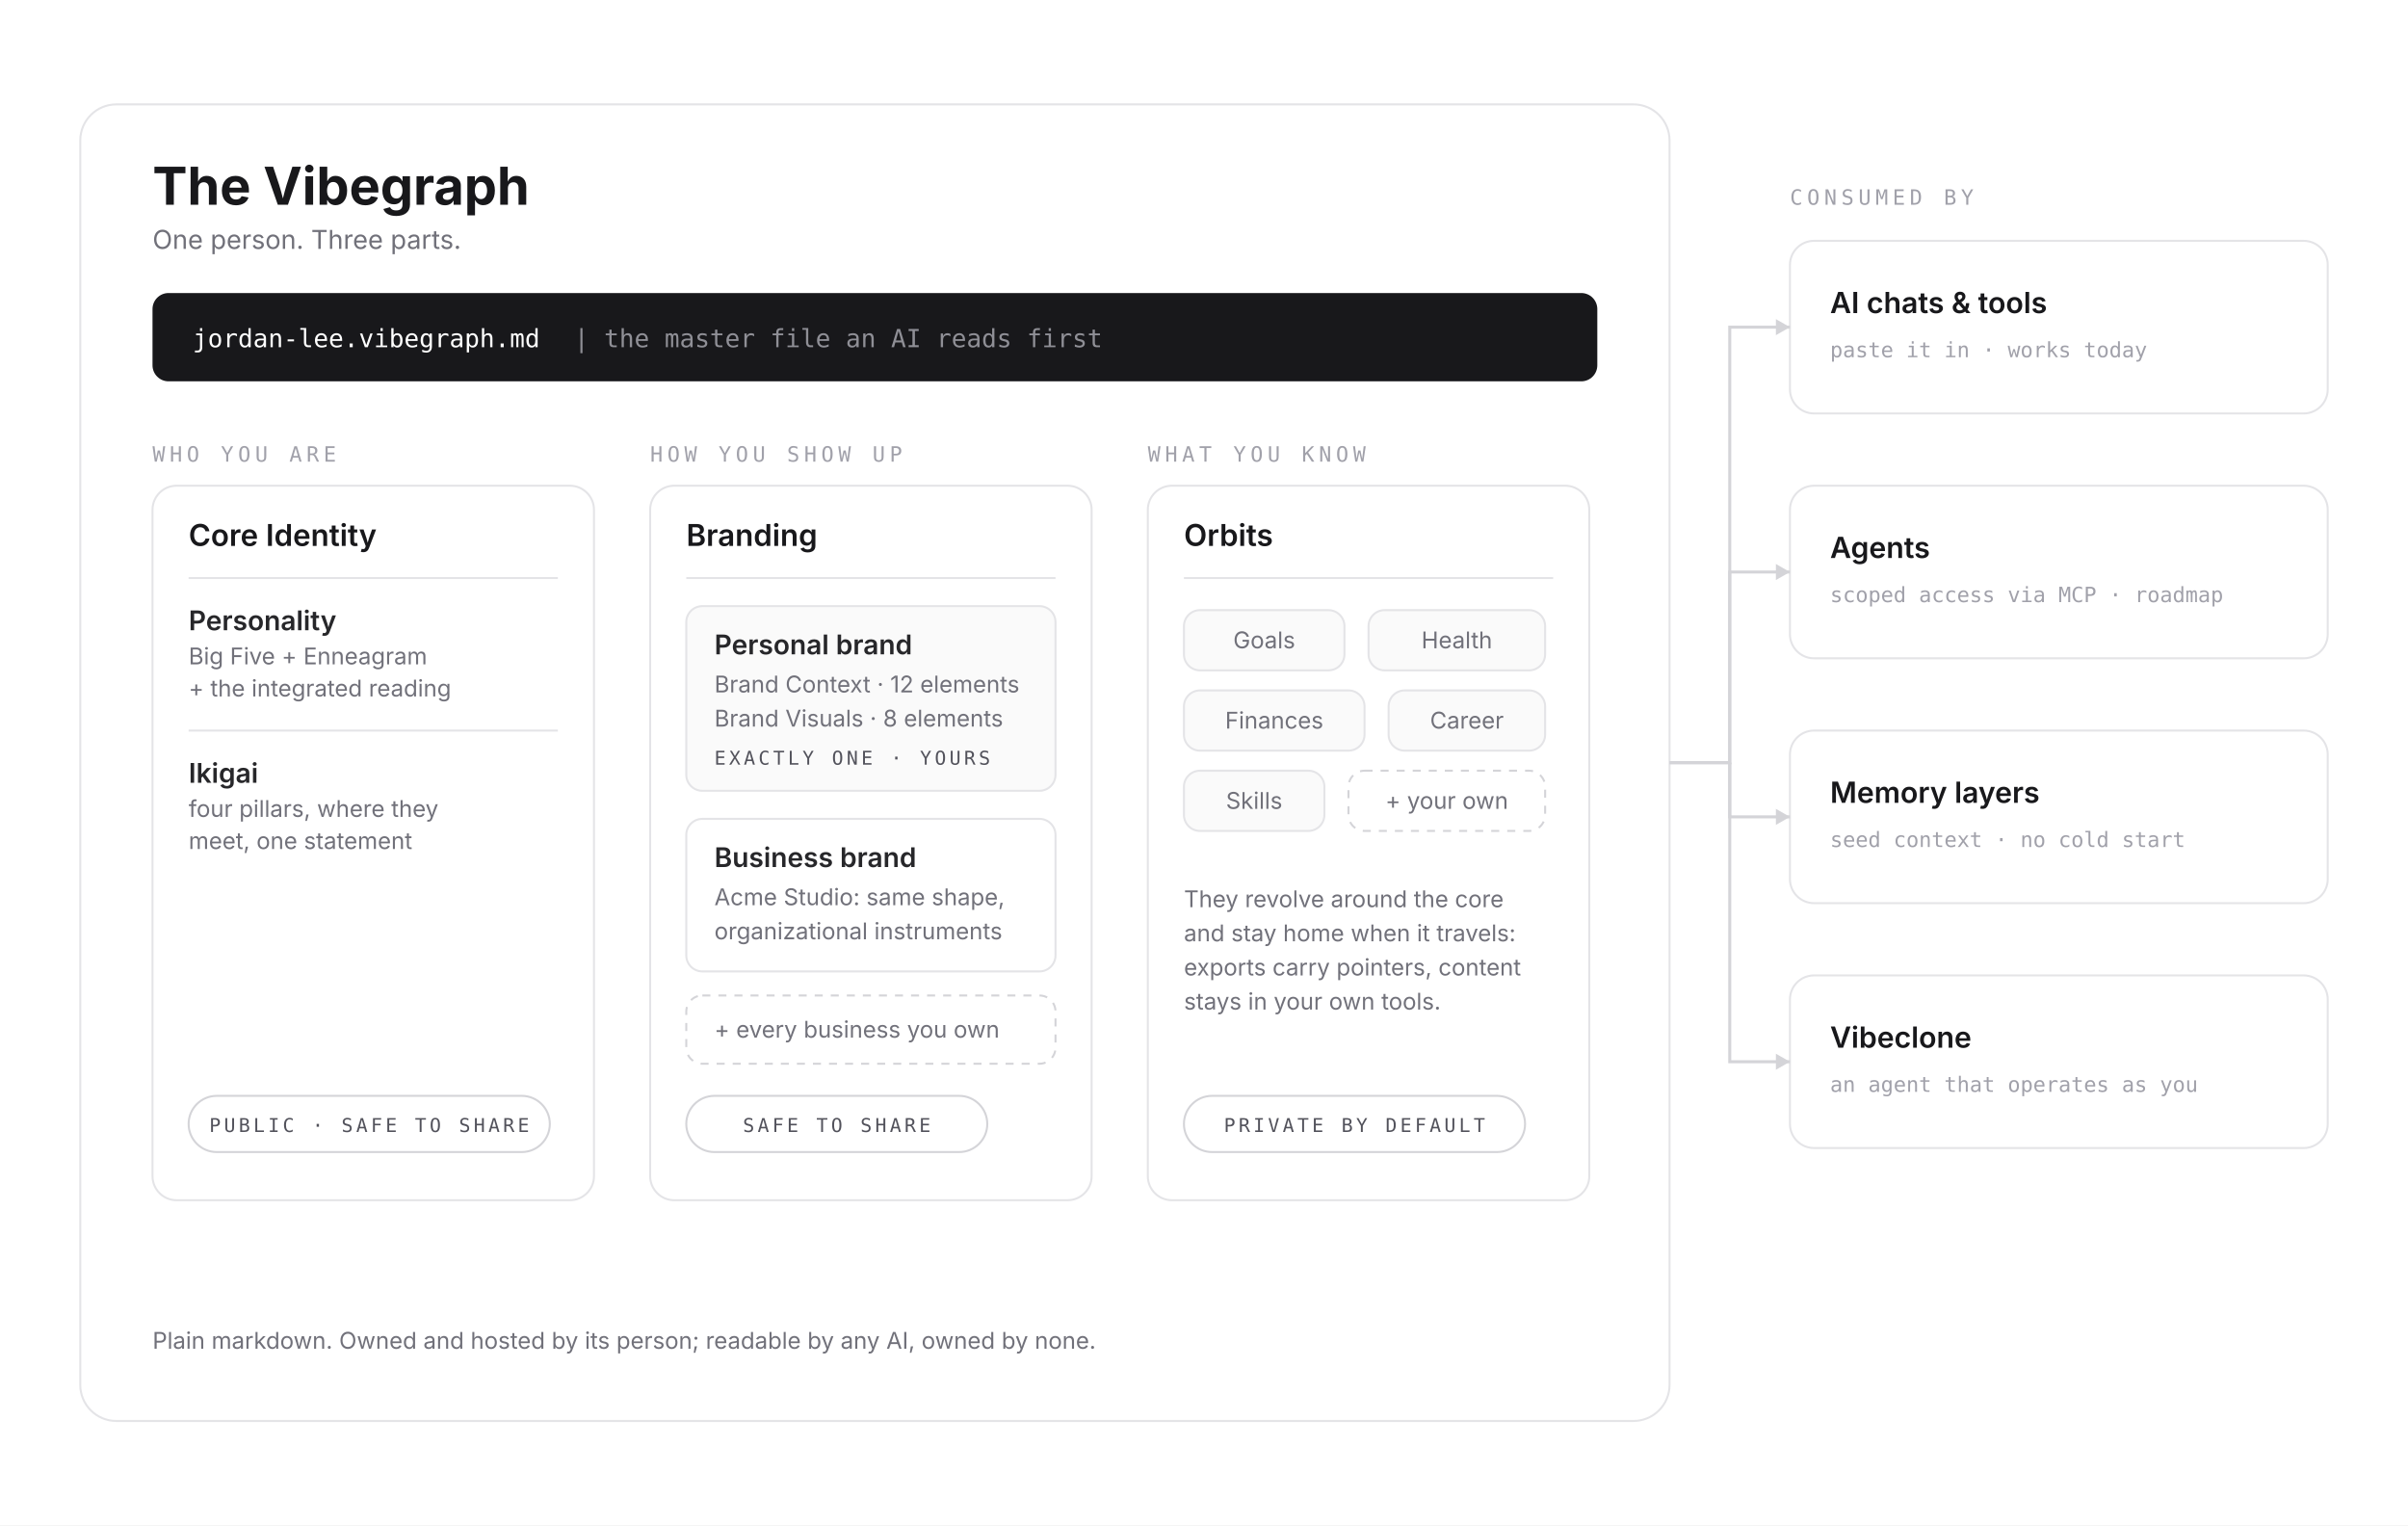
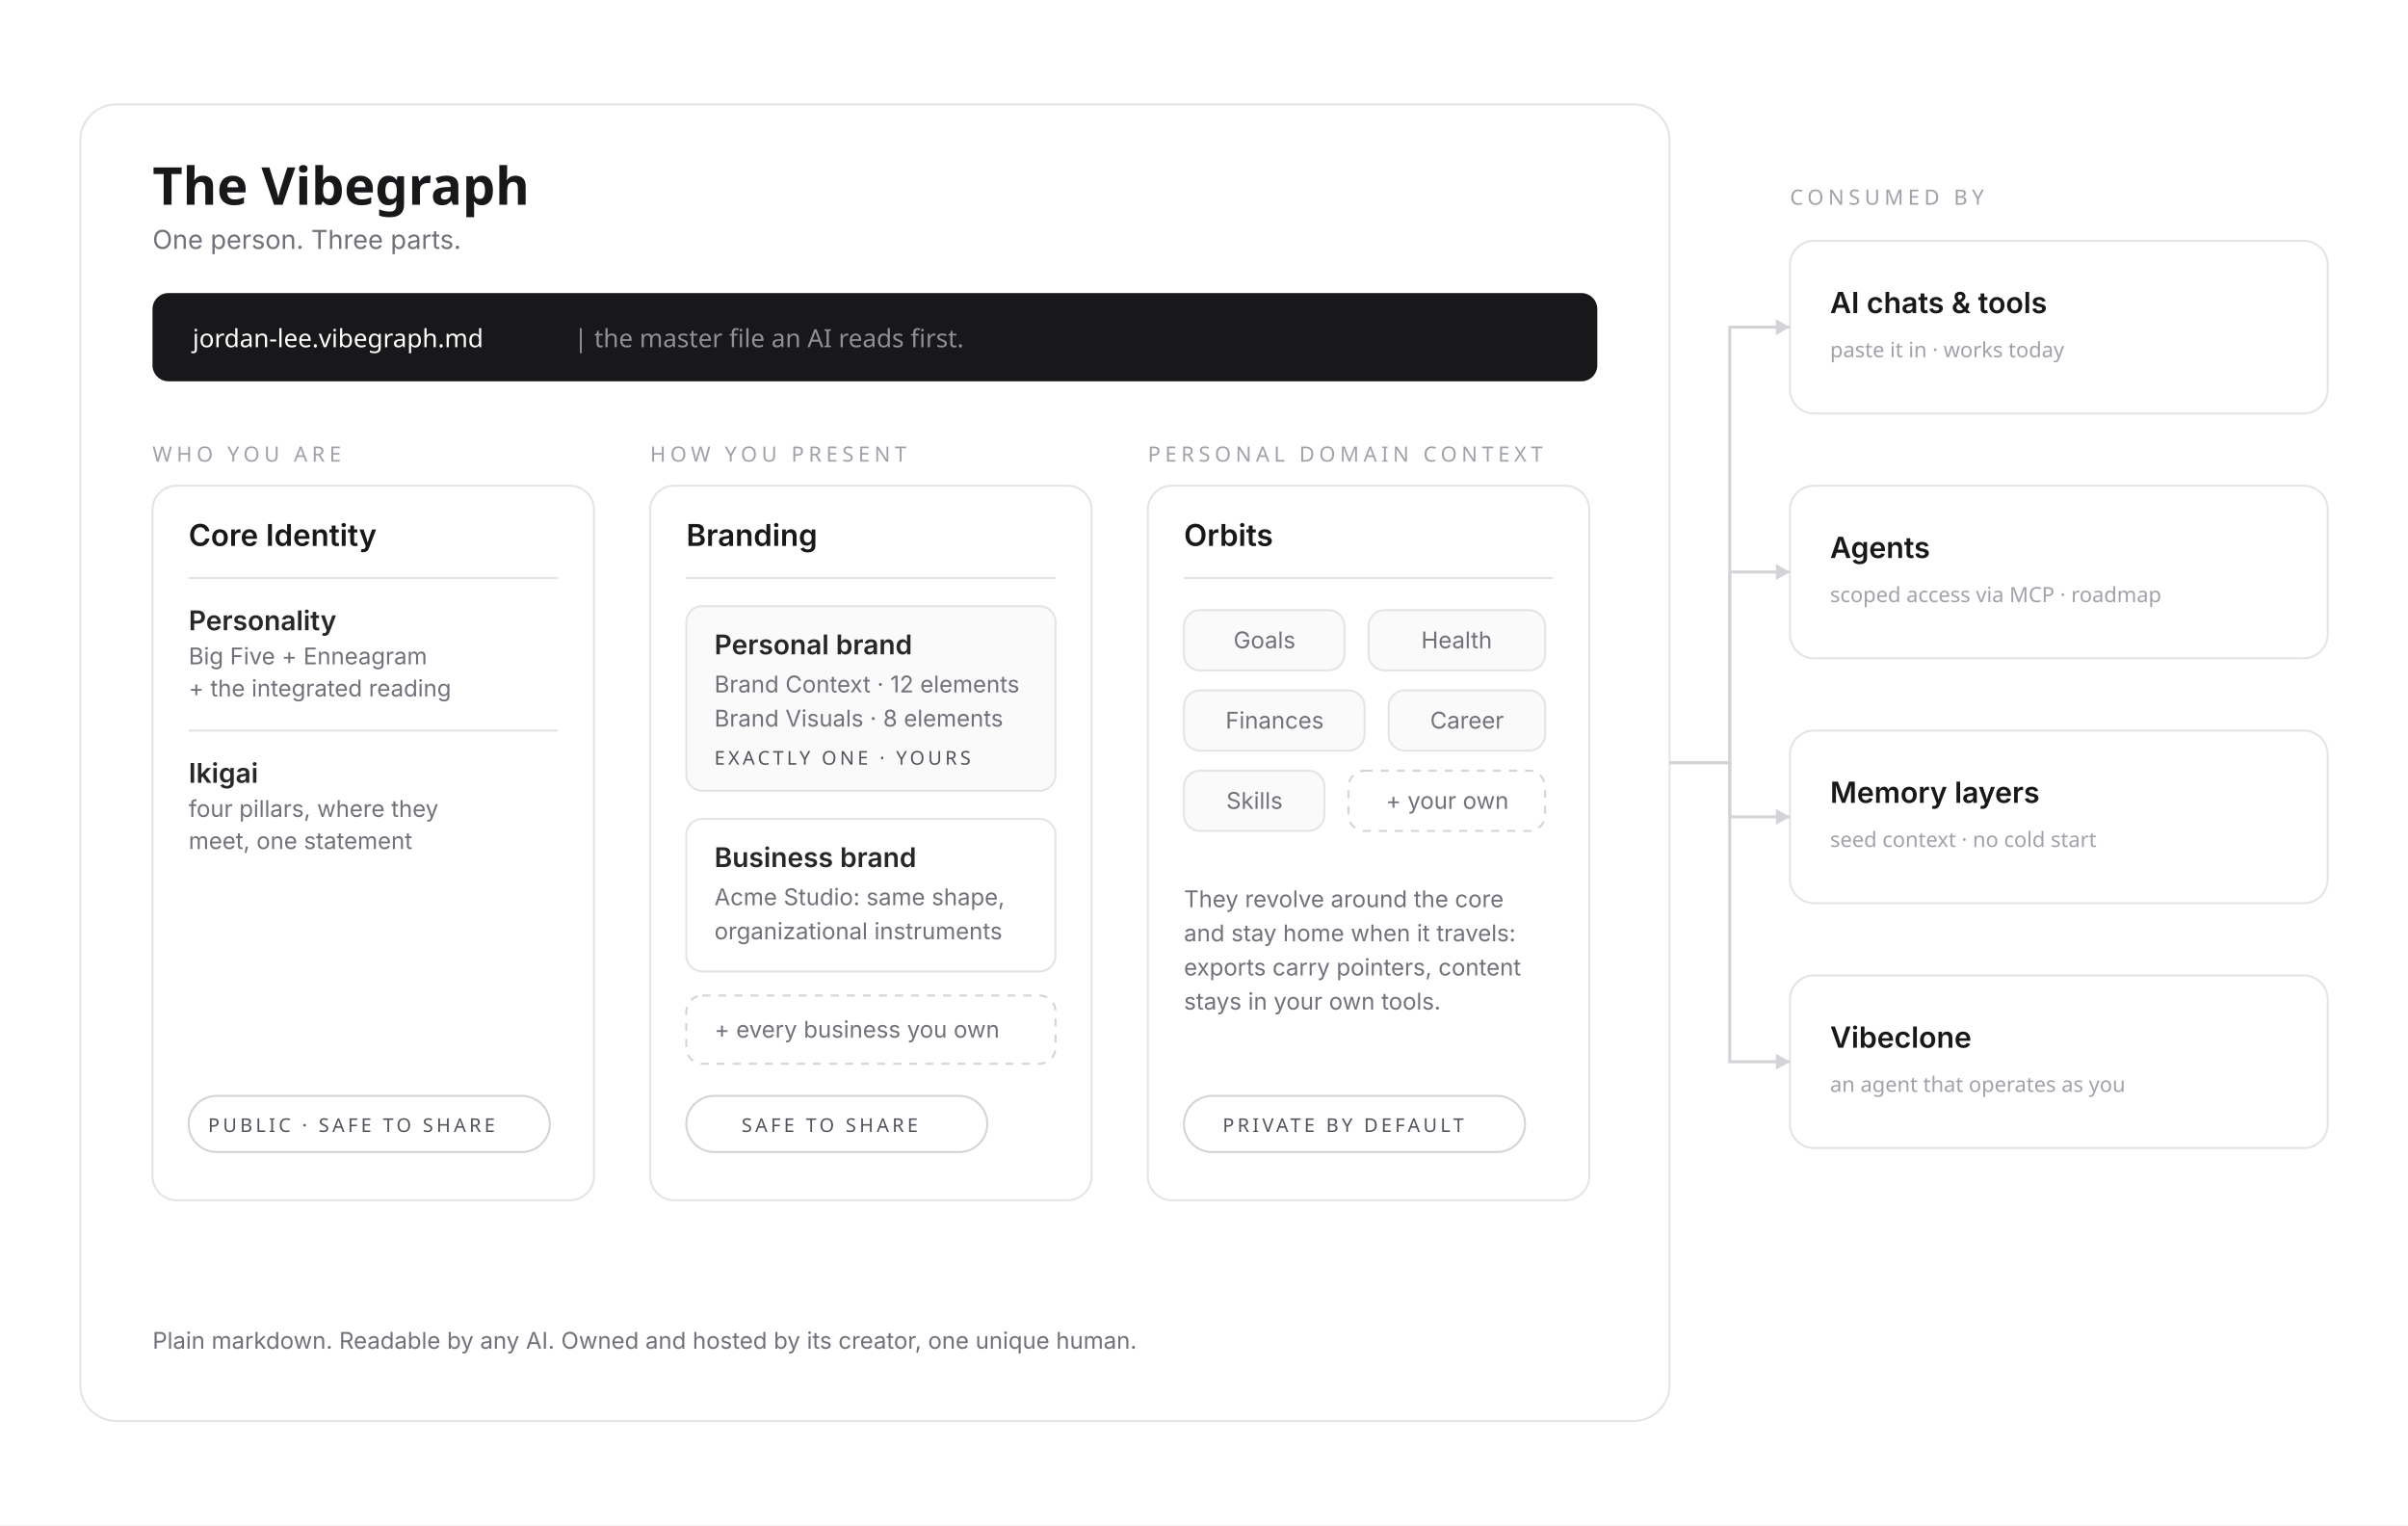
- <svg xmlns="http://www.w3.org/2000/svg" viewBox="0 0 1200 760" font-family="Inter, -apple-system, sans-serif">
-   <style>
-     .eyebrow { font-family: 'IBM Plex Mono', ui-monospace, monospace; font-size: 10.5px; letter-spacing: 2.2px; fill: #a1a1aa; font-weight: 500; }
-     .title   { font-family: 'Space Grotesk', Inter, sans-serif; font-size: 26px; font-weight: 700; fill: #18181b; }
-     .sub     { font-size: 13px; fill: #71717a; }
-     .cardtitle { font-size: 15px; font-weight: 600; fill: #18181b; }
-     .row     { font-size: 13.5px; font-weight: 600; fill: #27272a; }
-     .rowsub  { font-size: 11.5px; fill: #71717a; }
-     .chip    { font-family: 'IBM Plex Mono', ui-monospace, monospace; font-size: 9.5px; letter-spacing: 1.6px; fill: #52525b; font-weight: 500; }
-     .mono    { font-family: 'IBM Plex Mono', ui-monospace, monospace; }
-     .conbox-t { font-size: 14.5px; font-weight: 600; fill: #18181b; }
-     .conbox-s { font-family: 'IBM Plex Mono', ui-monospace, monospace; font-size: 10.5px; fill: #a1a1aa; }
-     .card { fill: #ffffff; stroke: #e4e4e7; stroke-width: 1; }
-     .hair { stroke: #e4e4e7; stroke-width: 1; }
-     .orbitchip { fill: #fafafa; stroke: #e4e4e7; stroke-width: 1; }
-   </style>
-   <rect width="1200" height="760" fill="#ffffff" />
-   <rect x="40" y="52" width="792" height="656" rx="18" class="card" />
-   <text x="76" y="102" class="title">The Vibegraph</text>
-   <text x="76" y="124" class="sub">One person. Three parts.</text>
-   <rect x="76" y="146" width="720" height="44" rx="8" fill="#18181b" />
-   <text x="96" y="173" class="mono" font-size="12.5" fill="#ffffff">jordan-lee.vibegraph.md</text>
-   <text x="286" y="173" class="mono" font-size="12.5" fill="#8f8f96">| the master file an AI reads first</text>
-   <text x="76" y="230" class="eyebrow">WHO YOU ARE</text>
-   <rect x="76" y="242" width="220" height="356" rx="12" class="card" />
-   <text x="94" y="272" class="cardtitle">Core Identity</text>
-   <line x1="94" y1="288" x2="278" y2="288" class="hair" />
-   <text x="94" y="314" class="row">Personality</text>
-   <text x="94" y="331" class="rowsub">Big Five + Enneagram</text>
-   <text x="94" y="347" class="rowsub">+ the integrated reading</text>
-   <line x1="94" y1="364" x2="278" y2="364" class="hair" />
-   <text x="94" y="390" class="row">Ikigai</text>
-   <text x="94" y="407" class="rowsub">four pillars, where they</text>
-   <text x="94" y="423" class="rowsub">meet, one statement</text>
-   <rect x="94" y="546" width="180" height="28" rx="14" fill="none" stroke="#d4d4d8" />
-   <text x="184" y="564" text-anchor="middle" class="chip">PUBLIC · SAFE TO SHARE</text>
-   <text x="324" y="230" class="eyebrow">HOW YOU SHOW UP</text>
-   <rect x="324" y="242" width="220" height="356" rx="12" class="card" />
-   <text x="342" y="272" class="cardtitle">Branding</text>
-   <line x1="342" y1="288" x2="526" y2="288" class="hair" />
-   <rect x="342" y="302" width="184" height="92" rx="8" fill="#fafafa" stroke="#e4e4e7" />
-   <text x="356" y="326" class="row">Personal brand</text>
-   <text x="356" y="345" class="rowsub">Brand Context · 12 elements</text>
-   <text x="356" y="362" class="rowsub">Brand Visuals · 8 elements</text>
-   <text x="356" y="381" class="chip">EXACTLY ONE · YOURS</text>
-   <rect x="342" y="408" width="184" height="76" rx="8" fill="#ffffff" stroke="#e4e4e7" />
-   <text x="356" y="432" class="row">Business brand</text>
-   <text x="356" y="451" class="rowsub">Acme Studio: same shape,</text>
-   <text x="356" y="468" class="rowsub">organizational instruments</text>
-   <rect x="342" y="496" width="184" height="34" rx="8" fill="none" stroke="#d4d4d8" stroke-dasharray="4 4" />
-   <text x="356" y="517" class="rowsub">+ every business you own</text>
-   <rect x="342" y="546" width="150" height="28" rx="14" fill="none" stroke="#d4d4d8" />
-   <text x="417" y="564" text-anchor="middle" class="chip">SAFE TO SHARE</text>
-   <text x="572" y="230" class="eyebrow">WHAT YOU KNOW</text>
-   <rect x="572" y="242" width="220" height="356" rx="12" class="card" />
-   <text x="590" y="272" class="cardtitle">Orbits</text>
-   <line x1="590" y1="288" x2="774" y2="288" class="hair" />
-   <rect x="590" y="304" width="80" height="30" rx="8" class="orbitchip" />
-   <text x="630" y="323" text-anchor="middle" class="rowsub" fill="#52525b">Goals</text>
-   <rect x="682" y="304" width="88" height="30" rx="8" class="orbitchip" />
-   <text x="726" y="323" text-anchor="middle" class="rowsub" fill="#52525b">Health</text>
-   <rect x="590" y="344" width="90" height="30" rx="8" class="orbitchip" />
-   <text x="635" y="363" text-anchor="middle" class="rowsub" fill="#52525b">Finances</text>
-   <rect x="692" y="344" width="78" height="30" rx="8" class="orbitchip" />
-   <text x="731" y="363" text-anchor="middle" class="rowsub" fill="#52525b">Career</text>
-   <rect x="590" y="384" width="70" height="30" rx="8" class="orbitchip" />
-   <text x="625" y="403" text-anchor="middle" class="rowsub" fill="#52525b">Skills</text>
-   <rect x="672" y="384" width="98" height="30" rx="8" fill="none" stroke="#d4d4d8" stroke-dasharray="4 4" />
-   <text x="721" y="403" text-anchor="middle" class="rowsub">+ your own</text>
-   <text x="590" y="452" class="rowsub">They revolve around the core</text>
-   <text x="590" y="469" class="rowsub">and stay home when it travels:</text>
-   <text x="590" y="486" class="rowsub">exports carry pointers, content</text>
-   <text x="590" y="503" class="rowsub">stays in your own tools.</text>
-   <rect x="590" y="546" width="170" height="28" rx="14" fill="none" stroke="#d4d4d8" />
-   <text x="675" y="564" text-anchor="middle" class="chip">PRIVATE BY DEFAULT</text>
-   <text x="76" y="672" class="rowsub">Plain markdown. Owned and hosted by its person; readable by any AI, owned by none.</text>
-   <text x="892" y="102" class="eyebrow">CONSUMED BY</text>
-   <rect x="892" y="120" width="268" height="86" rx="12" class="card" />
-   <text x="912" y="156" class="conbox-t">AI chats &amp; tools</text>
-   <text x="912" y="178" class="conbox-s">paste it in · works today</text>
-   <rect x="892" y="242" width="268" height="86" rx="12" class="card" />
-   <text x="912" y="278" class="conbox-t">Agents</text>
-   <text x="912" y="300" class="conbox-s">scoped access via MCP · roadmap</text>
-   <rect x="892" y="364" width="268" height="86" rx="12" class="card" />
-   <text x="912" y="400" class="conbox-t">Memory layers</text>
-   <text x="912" y="422" class="conbox-s">seed context · no cold start</text>
-   <rect x="892" y="486" width="268" height="86" rx="12" class="card" />
-   <text x="912" y="522" class="conbox-t">Vibeclone</text>
-   <text x="912" y="544" class="conbox-s">an agent that operates as you</text>
-   <g stroke="#d4d4d8" stroke-width="1.5" fill="none">
-     <path d="M 832 380 H 862 V 163 H 892" />
-     <path d="M 832 380 H 862 V 285 H 892" />
-     <path d="M 862 380 V 407 H 892" />
-     <path d="M 862 380 V 529 H 892" />
+ <svg xmlns="http://www.w3.org/2000/svg" id="Layer_1" version="1.1" viewBox="0 0 1200 760">
+   <defs>
+     <style>
+       .st0, .st1, .st2, .st3 {
+         fill: none;
+       }
+ 
+       .st0, .st2, .st3 {
+         stroke: #d4d4d8;
+       }
+ 
+       .st4 {
+         font-size: 13px;
+       }
+ 
+       .st4, .st5, .st6, .st7, .st8, .st9, .st10, .st11, .st12, .st13, .st14 {
+         isolation: isolate;
+       }
+ 
+       .st4, .st14 {
+         fill: #71717a;
+         font-family: Inter-Regular, Inter;
+       }
+ 
+       .st5 {
+         font-family: IBMPlexMono-Bold, 'IBM Plex Mono';
+         font-size: 26px;
+         font-weight: 700;
+       }
+ 
+       .st5, .st9, .st10, .st15 {
+         fill: #18181b;
+       }
+ 
+       .st6 {
+         fill: #8f8f96;
+       }
+ 
+       .st6, .st7 {
+         font-size: 12.5px;
+       }
+ 
+       .st6, .st7, .st8 {
+         font-family: IBMPlexMono, 'IBM Plex Mono';
+       }
+ 
+       .st7, .st16, .st17 {
+         fill: #fff;
+       }
+ 
+       .st8, .st12 {
+         fill: #a1a1aa;
+         font-size: 10.5px;
+       }
+ 
+       .st1, .st18, .st17 {
+         stroke: #e4e4e7;
+       }
+ 
+       .st18 {
+         fill: #fafafa;
+       }
+ 
+       .st9 {
+         font-size: 15px;
+       }
+ 
+       .st9, .st10, .st13 {
+         font-family: Inter-SemiBold, Inter;
+         font-weight: 600;
+       }
+ 
+       .st10 {
+         font-size: 14.5px;
+       }
+ 
+       .st19 {
+         fill: #d4d4d8;
+       }
+ 
+       .st11 {
+         fill: #52525b;
+         font-size: 9.5px;
+         letter-spacing: .17em;
+       }
+ 
+       .st11, .st12 {
+         font-family: IBMPlexMono-Medium, 'IBM Plex Mono';
+         font-weight: 500;
+       }
+ 
+       .st12 {
+         letter-spacing: .21em;
+       }
+ 
+       .st13 {
+         fill: #27272a;
+         font-size: 13.5px;
+       }
+ 
+       .st14 {
+         font-size: 11.5px;
+       }
+ 
+       .st2 {
+         stroke-width: 1.5px;
+       }
+ 
+       .st3 {
+         stroke-dasharray: 4 4;
+       }
+     </style>
+   </defs>
+   <rect class="st16" y="0" width="1200" height="760" />
+   <rect class="st17" x="40" y="52" width="792" height="656" rx="18" ry="18" />
+   <text class="st5" transform="translate(76 102)">
+     <tspan x="0" y="0">The Vibegraph</tspan>
+   </text>
+   <text class="st4" transform="translate(76 124)">
+     <tspan x="0" y="0">One person. Three parts.</tspan>
+   </text>
+   <rect class="st15" x="76" y="146" width="720" height="44" rx="8" ry="8" />
+   <text class="st7" transform="translate(96 173)">
+     <tspan x="0" y="0">jordan-lee.vibegraph.md</tspan>
+   </text>
+   <text class="st6" transform="translate(286 173)">
+     <tspan x="0" y="0">| the master file an AI reads first.</tspan>
+   </text>
+   <text class="st12" transform="translate(76 230)">
+     <tspan x="0" y="0">WHO YOU ARE</tspan>
+   </text>
+   <rect class="st17" x="76" y="242" width="220" height="356" rx="12" ry="12" />
+   <text class="st9" transform="translate(94 272)">
+     <tspan x="0" y="0">Core Identity</tspan>
+   </text>
+   <line class="st1" x1="94" y1="288" x2="278" y2="288" />
+   <text class="st13" transform="translate(94 314)">
+     <tspan x="0" y="0">Personality</tspan>
+   </text>
+   <text class="st14" transform="translate(94 331)">
+     <tspan x="0" y="0">Big Five + Enneagram</tspan>
+   </text>
+   <text class="st14" transform="translate(94 347)">
+     <tspan x="0" y="0">+ the integrated reading</tspan>
+   </text>
+   <line class="st1" x1="94" y1="364" x2="278" y2="364" />
+   <text class="st13" transform="translate(94 390)">
+     <tspan x="0" y="0">Ikigai</tspan>
+   </text>
+   <text class="st14" transform="translate(94 407)">
+     <tspan x="0" y="0">four pillars, where they</tspan>
+   </text>
+   <text class="st14" transform="translate(94 423)">
+     <tspan x="0" y="0">meet, one statement</tspan>
+   </text>
+   <path class="st0" d="M108,546h152c7.73,0,14,6.27,14,14h0c0,7.73-6.27,14-14,14H108c-7.73,0-14-6.27-14-14h0c0-7.73,6.27-14,14-14Z" />
+   <text class="st11" transform="translate(103.7 564)">
+     <tspan x="0" y="0">PUBLIC · SAFE TO SHARE</tspan>
+   </text>
+   <text class="st12" transform="translate(324 230)">
+     <tspan x="0" y="0">HOW YOU PRESENT</tspan>
+   </text>
+   <rect class="st17" x="324" y="242" width="220" height="356" rx="12" ry="12" />
+   <text class="st9" transform="translate(342 272)">
+     <tspan x="0" y="0">Branding</tspan>
+   </text>
+   <line class="st1" x1="342" y1="288" x2="526" y2="288" />
+   <rect class="st18" x="342" y="302" width="184" height="92" rx="8" ry="8" />
+   <text class="st13" transform="translate(356 326)">
+     <tspan x="0" y="0">Personal brand</tspan>
+   </text>
+   <text class="st14" transform="translate(356 345)">
+     <tspan x="0" y="0">Brand Context · 12 elements</tspan>
+   </text>
+   <text class="st14" transform="translate(356 362)">
+     <tspan x="0" y="0">Brand Visuals · 8 elements</tspan>
+   </text>
+   <text class="st11" transform="translate(356 381)">
+     <tspan x="0" y="0">EXACTLY ONE · YOURS</tspan>
+   </text>
+   <rect class="st17" x="342" y="408" width="184" height="76" rx="8" ry="8" />
+   <text class="st13" transform="translate(356 432)">
+     <tspan x="0" y="0">Business brand</tspan>
+   </text>
+   <text class="st14" transform="translate(356 451)">
+     <tspan x="0" y="0">Acme Studio: same shape,</tspan>
+   </text>
+   <text class="st14" transform="translate(356 468)">
+     <tspan x="0" y="0">organizational instruments</tspan>
+   </text>
+   <rect class="st3" x="342" y="496" width="184" height="34" rx="8" ry="8" />
+   <text class="st14" transform="translate(356 517)">
+     <tspan x="0" y="0">+ every business you own</tspan>
+   </text>
+   <path class="st0" d="M356,546h122c7.73,0,14,6.27,14,14h0c0,7.73-6.27,14-14,14h-122c-7.73,0-14-6.27-14-14h0c0-7.73,6.27-14,14-14Z" />
+   <text class="st11" transform="translate(369.55 564)">
+     <tspan x="0" y="0">SAFE TO SHARE</tspan>
+   </text>
+   <text class="st12" transform="translate(572 230)">
+     <tspan x="0" y="0">PERSONAL DOMAIN CONTEXT</tspan>
+   </text>
+   <rect class="st17" x="572" y="242" width="220" height="356" rx="12" ry="12" />
+   <text class="st9" transform="translate(590 272)">
+     <tspan x="0" y="0">Orbits</tspan>
+   </text>
+   <line class="st1" x1="590" y1="288" x2="774" y2="288" />
+   <rect class="st18" x="590" y="304" width="80" height="30" rx="8" ry="8" />
+   <text class="st14" transform="translate(614.69 323)">
+     <tspan x="0" y="0">Goals</tspan>
+   </text>
+   <rect class="st18" x="682" y="304" width="88" height="30" rx="8" ry="8" />
+   <text class="st14" transform="translate(708.24 323)">
+     <tspan x="0" y="0">Health</tspan>
+   </text>
+   <rect class="st18" x="590" y="344" width="90" height="30" rx="8" ry="8" />
+   <text class="st14" transform="translate(610.73 363)">
+     <tspan x="0" y="0">Finances</tspan>
+   </text>
+   <rect class="st18" x="692" y="344" width="78" height="30" rx="8" ry="8" />
+   <text class="st14" transform="translate(712.7 363)">
+     <tspan x="0" y="0">Career</tspan>
+   </text>
+   <rect class="st18" x="590" y="384" width="70" height="30" rx="8" ry="8" />
+   <text class="st14" transform="translate(611.11 403)">
+     <tspan x="0" y="0">Skills</tspan>
+   </text>
+   <rect class="st3" x="672" y="384" width="98" height="30" rx="8" ry="8" />
+   <text class="st14" transform="translate(690.62 403)">
+     <tspan x="0" y="0">+ your own</tspan>
+   </text>
+   <text class="st14" transform="translate(590 452)">
+     <tspan x="0" y="0">They revolve around the core</tspan>
+   </text>
+   <text class="st14" transform="translate(590 469)">
+     <tspan x="0" y="0">and stay home when it travels:</tspan>
+   </text>
+   <text class="st14" transform="translate(590 486)">
+     <tspan x="0" y="0">exports carry pointers, content</tspan>
+   </text>
+   <text class="st14" transform="translate(590 503)">
+     <tspan x="0" y="0">stays in your own tools.</tspan>
+   </text>
+   <path class="st0" d="M604,546h142c7.73,0,14,6.27,14,14h0c0,7.73-6.27,14-14,14h-142c-7.73,0-14-6.27-14-14h0c0-7.73,6.27-14,14-14Z" />
+   <text class="st11" transform="translate(609.3 564)">
+     <tspan x="0" y="0">PRIVATE BY DEFAULT</tspan>
+   </text>
+   <text class="st14" transform="translate(76 672)">
+     <tspan x="0" y="0">Plain markdown. Readable by any AI. Owned and hosted by its creator, one unique human.</tspan>
+   </text>
+   <text class="st12" transform="translate(892 102)">
+     <tspan x="0" y="0">CONSUMED BY</tspan>
+   </text>
+   <rect class="st17" x="892" y="120" width="268" height="86" rx="12" ry="12" />
+   <text class="st10" transform="translate(912 156)">
+     <tspan x="0" y="0">AI chats &amp; tools</tspan>
+   </text>
+   <text class="st8" transform="translate(912 178)">
+     <tspan x="0" y="0">paste it in · works today</tspan>
+   </text>
+   <rect class="st17" x="892" y="242" width="268" height="86" rx="12" ry="12" />
+   <text class="st10" transform="translate(912 278)">
+     <tspan x="0" y="0">Agents</tspan>
+   </text>
+   <text class="st8" transform="translate(912 300)">
+     <tspan x="0" y="0">scoped access via MCP · roadmap</tspan>
+   </text>
+   <rect class="st17" x="892" y="364" width="268" height="86" rx="12" ry="12" />
+   <text class="st10" transform="translate(912 400)">
+     <tspan x="0" y="0">Memory layers</tspan>
+   </text>
+   <text class="st8" transform="translate(912 422)">
+     <tspan x="0" y="0">seed context · no cold start</tspan>
+   </text>
+   <rect class="st17" x="892" y="486" width="268" height="86" rx="12" ry="12" />
+   <text class="st10" transform="translate(912 522)">
+     <tspan x="0" y="0">Vibeclone</tspan>
+   </text>
+   <text class="st8" transform="translate(912 544)">
+     <tspan x="0" y="0">an agent that operates as you</tspan>
+   </text>
+   <g>
+     <path class="st2" d="M832,380h30v-217h30" />
+     <path class="st2" d="M832,380h30v-95h30" />
+     <path class="st2" d="M862,380v27h30" />
+     <path class="st2" d="M862,380v149h30" />
  </g>
-   <g fill="#d4d4d8">
-     <path d="M 892 163 l -7 -4 v 8 z" />
-     <path d="M 892 285 l -7 -4 v 8 z" />
-     <path d="M 892 407 l -7 -4 v 8 z" />
-     <path d="M 892 529 l -7 -4 v 8 z" />
+   <g>
+     <path class="st19" d="M892,163l-7-4v8l7-4Z" />
+     <path class="st19" d="M892,285l-7-4v8l7-4Z" />
+     <path class="st19" d="M892,407l-7-4v8l7-4Z" />
+     <path class="st19" d="M892,529l-7-4v8l7-4Z" />
  </g>
</svg>
